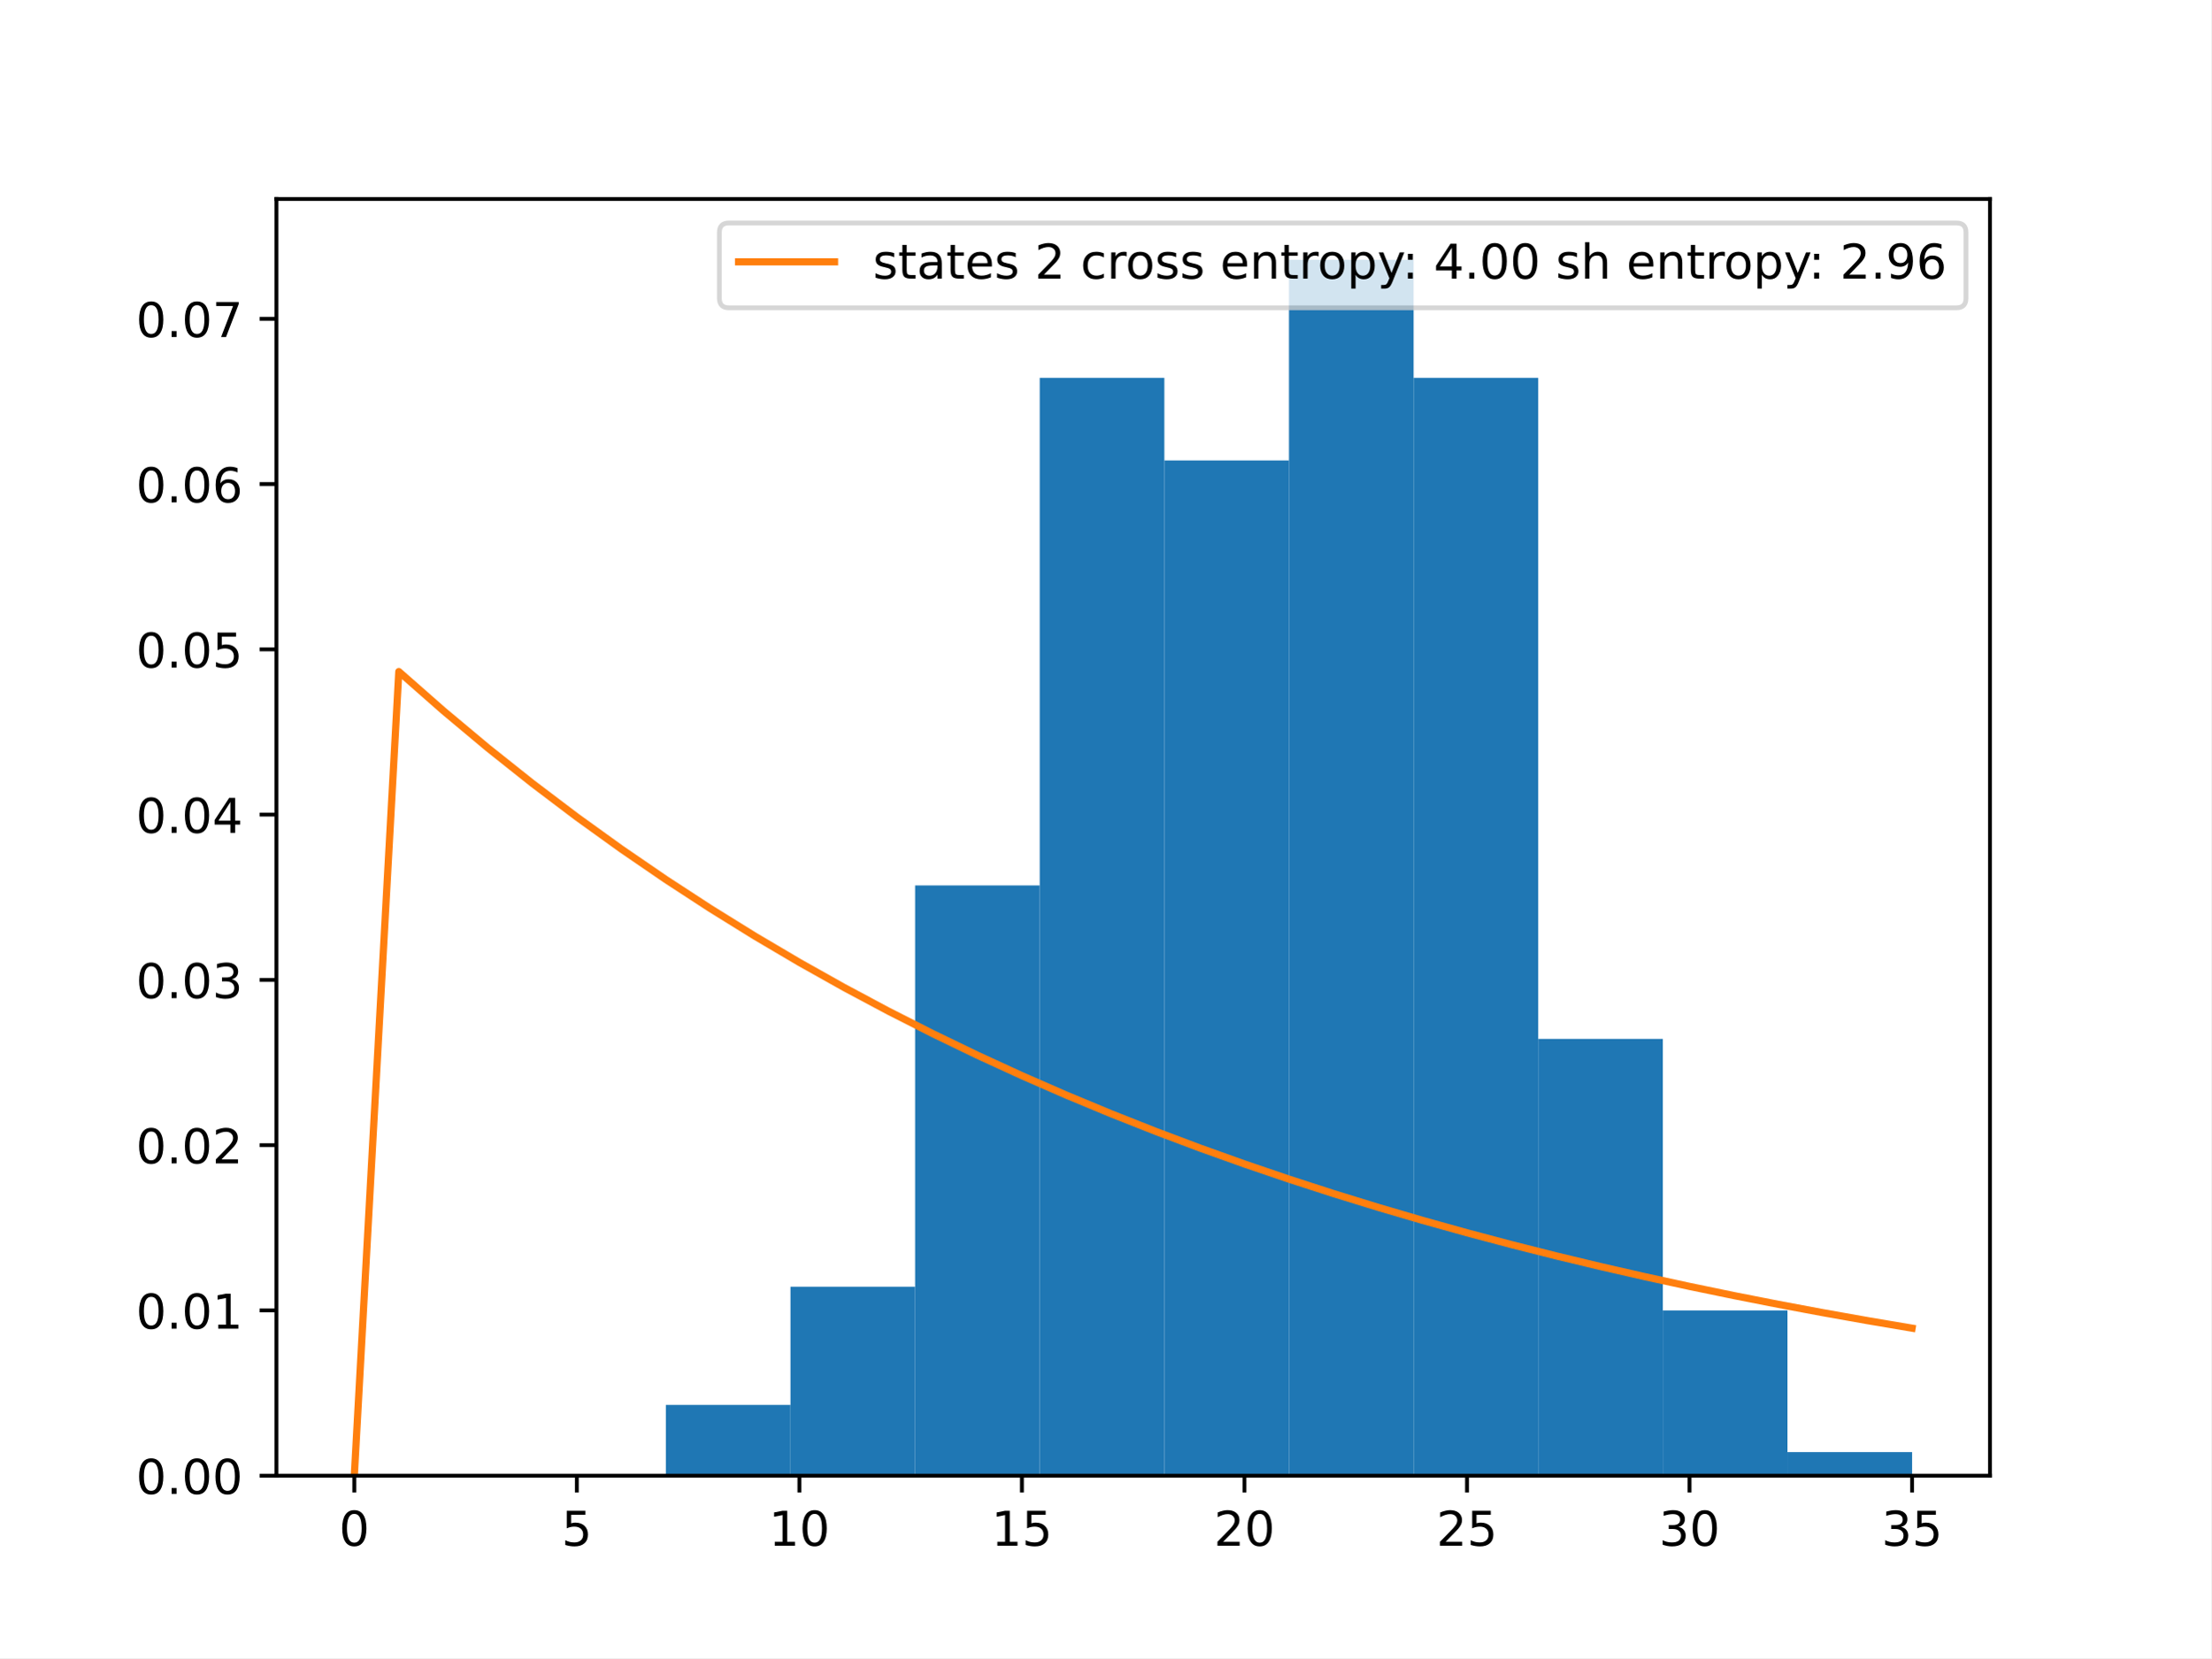
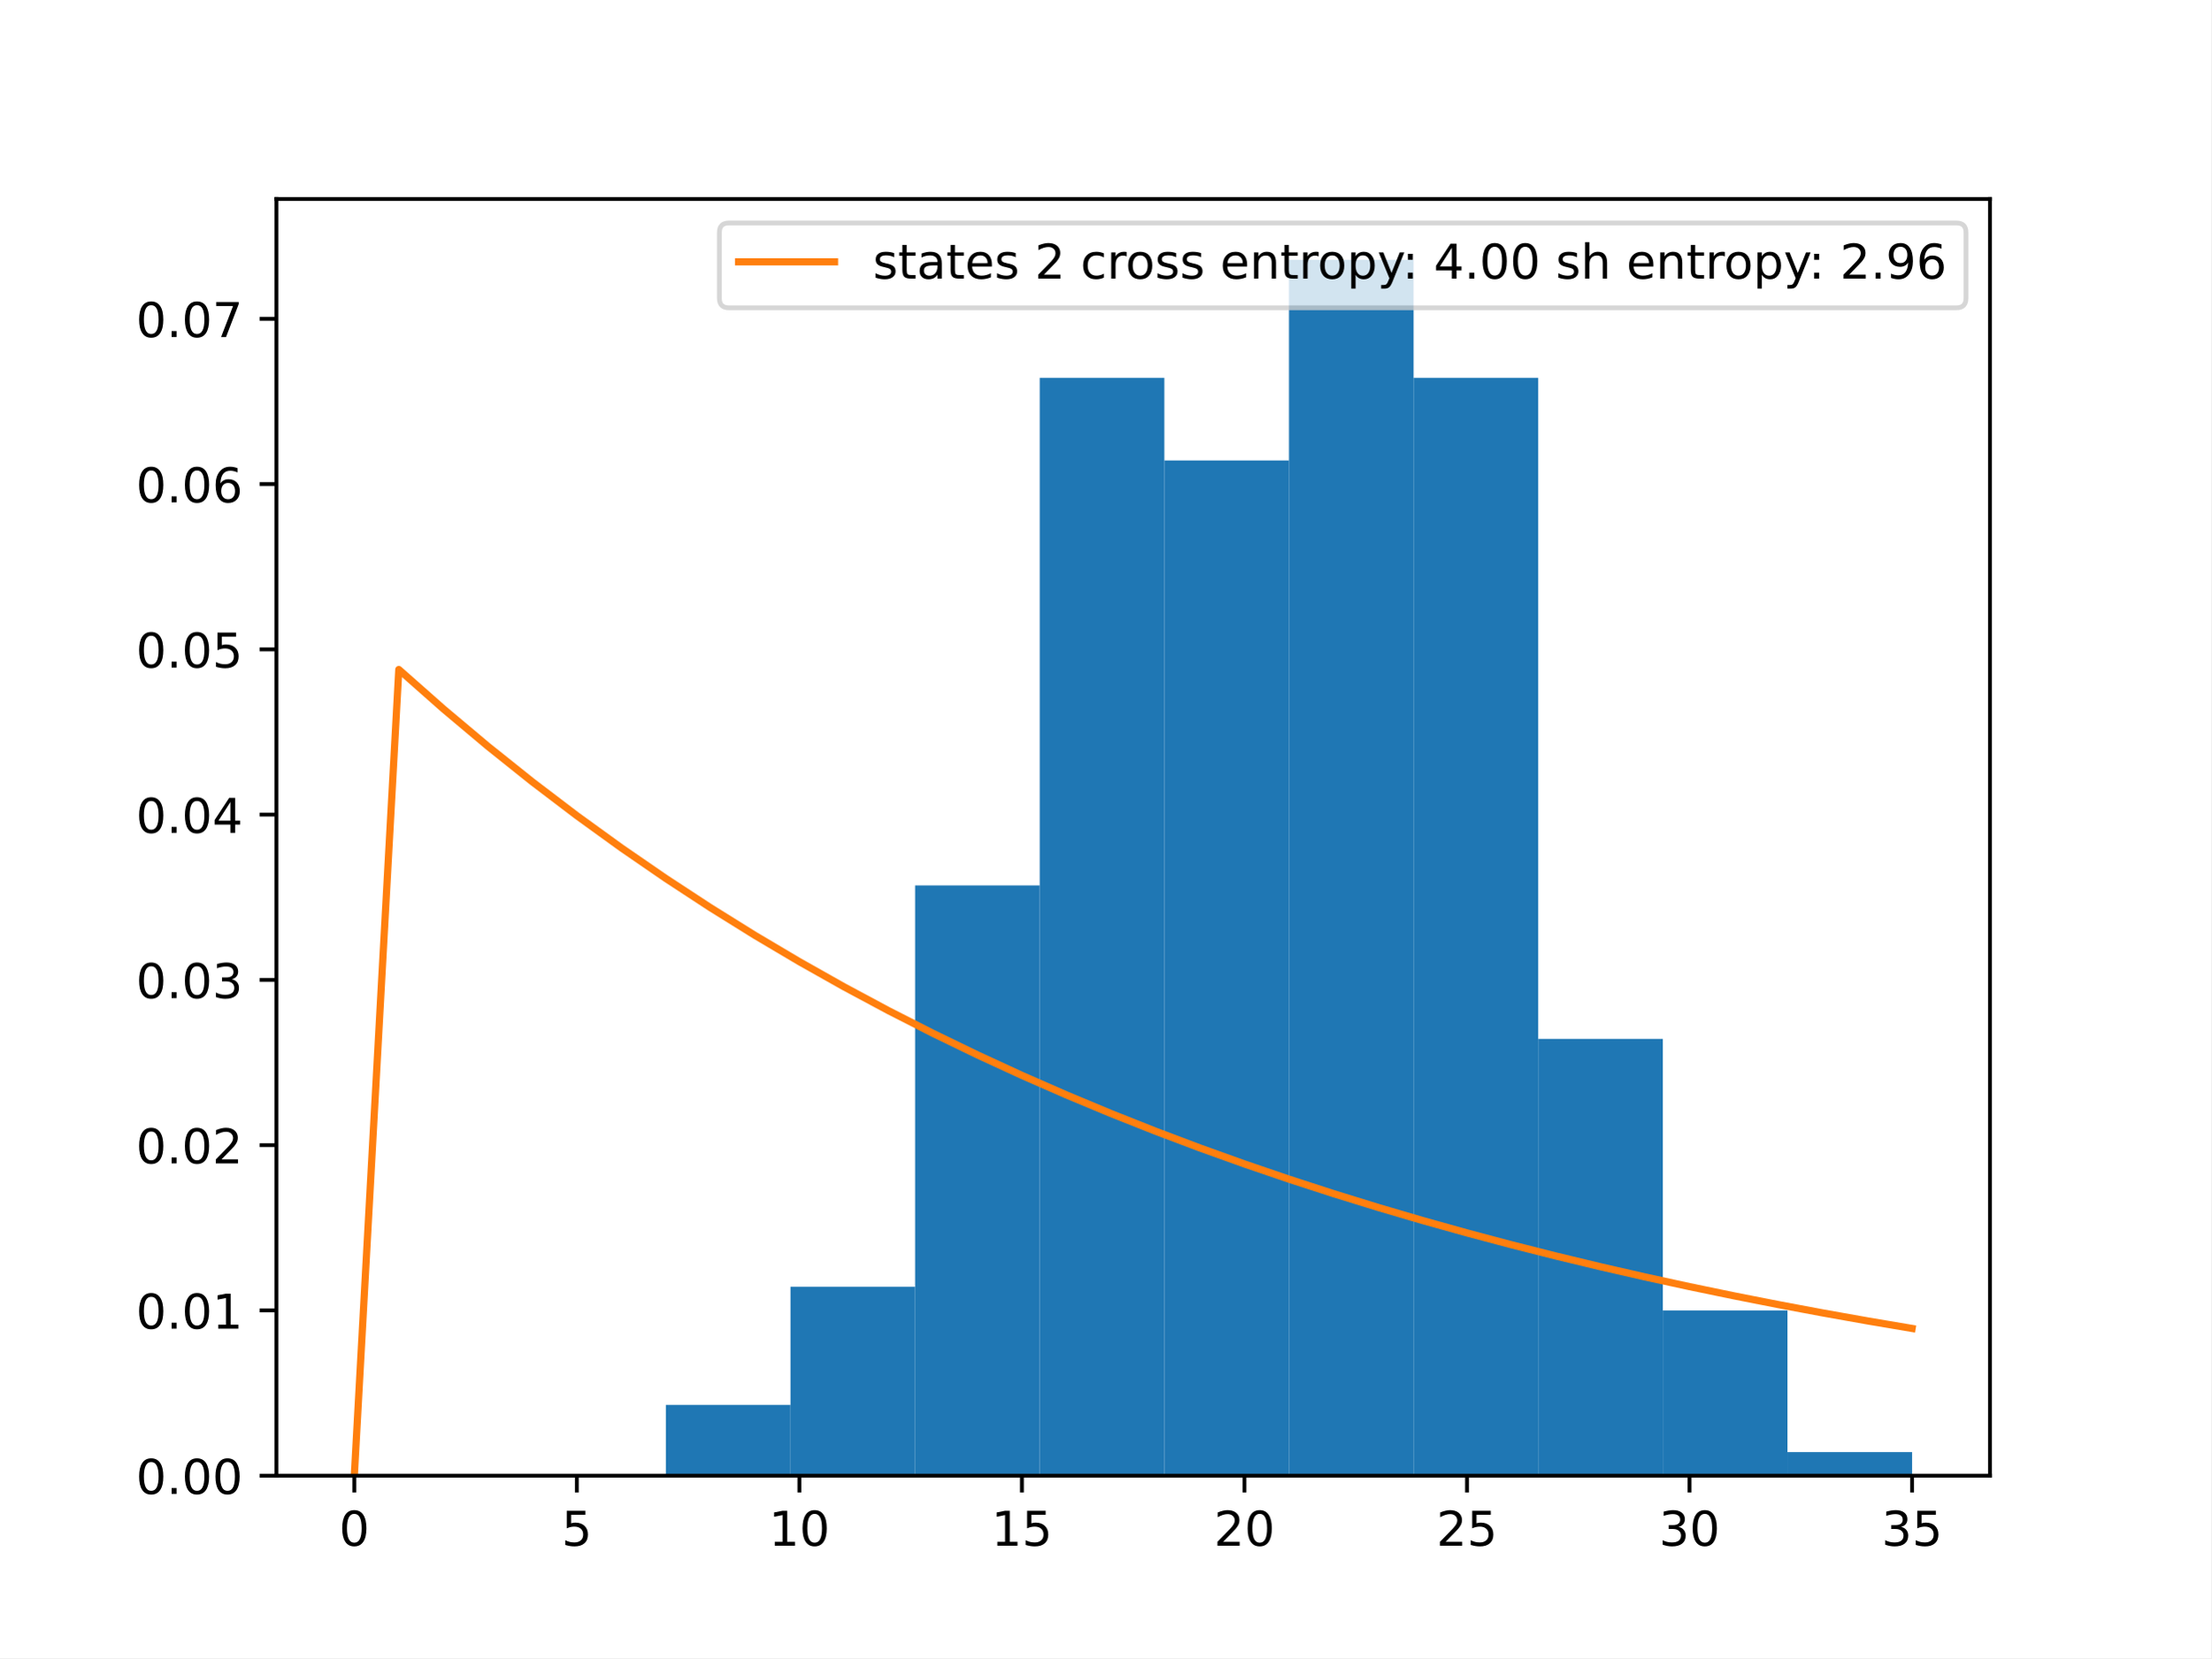
<svg xmlns="http://www.w3.org/2000/svg" xmlns:xlink="http://www.w3.org/1999/xlink" width="460.8pt" height="345.6pt" viewBox="0 0 460.8 345.6" version="1.1">
  <defs>
    <style type="text/css">*{stroke-linejoin: round; stroke-linecap: butt}</style>
  </defs>
  <g id="figure_1">
    <g id="patch_1">
      <path d="M 0 345.6  L 460.8 345.6  L 460.8 0  L 0 0  z " style="fill: #ffffff" />
    </g>
    <g id="axes_1">
      <g id="patch_2">
        <path d="M 57.6 307.584  L 414.72 307.584  L 414.72 41.472  L 57.6 41.472  z " style="fill: #ffffff" />
      </g>
      <g id="patch_3">
-         <path d="M 138.764 307.584  L 164.736 307.584  L 164.736 292.821  L 138.764 292.821  z " clip-path="url(#pe5b0eaf358)" style="fill: #1f77b4" />
+         <path d="M 138.764 307.584  L 164.736 307.584  L 164.736 292.821  L 138.764 292.821  z " clip-path="url(#pd267f442b6)" style="fill: #1f77b4" />
      </g>
      <g id="patch_4">
-         <path d="M 164.736 307.584  L 190.708 307.584  L 190.708 268.215  L 164.736 268.215  z " clip-path="url(#pe5b0eaf358)" style="fill: #1f77b4" />
+         <path d="M 164.736 307.584  L 190.708 307.584  L 190.708 268.215  L 164.736 268.215  z " clip-path="url(#pd267f442b6)" style="fill: #1f77b4" />
      </g>
      <g id="patch_5">
-         <path d="M 190.708 307.584  L 216.681 307.584  L 216.681 184.555  L 190.708 184.555  z " clip-path="url(#pe5b0eaf358)" style="fill: #1f77b4" />
+         <path d="M 190.708 307.584  L 216.681 307.584  L 216.681 184.555  L 190.708 184.555  z " clip-path="url(#pd267f442b6)" style="fill: #1f77b4" />
      </g>
      <g id="patch_6">
-         <path d="M 216.681 307.584  L 242.653 307.584  L 242.653 78.75  L 216.681 78.75  z " clip-path="url(#pe5b0eaf358)" style="fill: #1f77b4" />
+         <path d="M 216.681 307.584  L 242.653 307.584  L 242.653 78.75  L 216.681 78.75  z " clip-path="url(#pd267f442b6)" style="fill: #1f77b4" />
      </g>
      <g id="patch_7">
-         <path d="M 242.653 307.584  L 268.625 307.584  L 268.625 95.974  L 242.653 95.974  z " clip-path="url(#pe5b0eaf358)" style="fill: #1f77b4" />
+         <path d="M 242.653 307.584  L 268.625 307.584  L 268.625 95.974  L 242.653 95.974  z " clip-path="url(#pd267f442b6)" style="fill: #1f77b4" />
      </g>
      <g id="patch_8">
-         <path d="M 268.625 307.584  L 294.598 307.584  L 294.598 54.144  L 268.625 54.144  z " clip-path="url(#pe5b0eaf358)" style="fill: #1f77b4" />
+         <path d="M 268.625 307.584  L 294.598 307.584  L 294.598 54.144  L 268.625 54.144  z " clip-path="url(#pd267f442b6)" style="fill: #1f77b4" />
      </g>
      <g id="patch_9">
-         <path d="M 294.598 307.584  L 320.57 307.584  L 320.57 78.75  L 294.598 78.75  z " clip-path="url(#pe5b0eaf358)" style="fill: #1f77b4" />
+         <path d="M 294.598 307.584  L 320.57 307.584  L 320.57 78.75  L 294.598 78.75  z " clip-path="url(#pd267f442b6)" style="fill: #1f77b4" />
      </g>
      <g id="patch_10">
-         <path d="M 320.57 307.584  L 346.543 307.584  L 346.543 216.542  L 320.57 216.542  z " clip-path="url(#pe5b0eaf358)" style="fill: #1f77b4" />
+         <path d="M 320.57 307.584  L 346.543 307.584  L 346.543 216.542  L 320.57 216.542  z " clip-path="url(#pd267f442b6)" style="fill: #1f77b4" />
      </g>
      <g id="patch_11">
-         <path d="M 346.543 307.584  L 372.515 307.584  L 372.515 273.136  L 346.543 273.136  z " clip-path="url(#pe5b0eaf358)" style="fill: #1f77b4" />
+         <path d="M 346.543 307.584  L 372.515 307.584  L 372.515 273.136  L 346.543 273.136  z " clip-path="url(#pd267f442b6)" style="fill: #1f77b4" />
      </g>
      <g id="patch_12">
-         <path d="M 372.515 307.584  L 398.487 307.584  L 398.487 302.663  L 372.515 302.663  z " clip-path="url(#pe5b0eaf358)" style="fill: #1f77b4" />
+         <path d="M 372.515 307.584  L 398.487 307.584  L 398.487 302.663  L 372.515 302.663  z " clip-path="url(#pd267f442b6)" style="fill: #1f77b4" />
      </g>
      <g id="matplotlib.axis_1">
        <g id="xtick_1">
          <g id="line2d_1">
            <defs>
-               <path id="m9b615644ae" d="M 0 0  L 0 3.5  " style="stroke: #000000; stroke-width: 0.8" />
+               <path id="ma9ef23ccde" d="M 0 0  L 0 3.5  " style="stroke: #000000; stroke-width: 0.8" />
            </defs>
            <g>
-               <use xlink:href="#m9b615644ae" x="73.833" y="307.584" style="stroke: #000000; stroke-width: 0.8" />
+               <use xlink:href="#ma9ef23ccde" x="73.833" y="307.584" style="stroke: #000000; stroke-width: 0.8" />
            </g>
          </g>
          <g id="text_1">
            <g transform="translate(70.65148 322.1824) scale(0.1 -0.1)">
              <defs>
                <path id="DejaVuSans-30" d="M 2034 4250  Q 1547 4250 1301 3770  Q 1056 3291 1056 2328  Q 1056 1369 1301 889  Q 1547 409 2034 409  Q 2525 409 2770 889  Q 3016 1369 3016 2328  Q 3016 3291 2770 3770  Q 2525 4250 2034 4250  z M 2034 4750  Q 2819 4750 3233 4129  Q 3647 3509 3647 2328  Q 3647 1150 3233 529  Q 2819 -91 2034 -91  Q 1250 -91 836 529  Q 422 1150 422 2328  Q 422 3509 836 4129  Q 1250 4750 2034 4750  z " transform="scale(0.015625)" />
              </defs>
              <use xlink:href="#DejaVuSans-30" />
            </g>
          </g>
        </g>
        <g id="xtick_2">
          <g id="line2d_2">
            <g>
-               <use xlink:href="#m9b615644ae" x="120.212" y="307.584" style="stroke: #000000; stroke-width: 0.8" />
+               <use xlink:href="#ma9ef23ccde" x="120.212" y="307.584" style="stroke: #000000; stroke-width: 0.8" />
            </g>
          </g>
          <g id="text_2">
            <g transform="translate(117.0307 322.1824) scale(0.1 -0.1)">
              <defs>
                <path id="DejaVuSans-35" d="M 691 4666  L 3169 4666  L 3169 4134  L 1269 4134  L 1269 2991  Q 1406 3038 1543 3061  Q 1681 3084 1819 3084  Q 2600 3084 3056 2656  Q 3513 2228 3513 1497  Q 3513 744 3044 326  Q 2575 -91 1722 -91  Q 1428 -91 1123 -41  Q 819 9 494 109  L 494 744  Q 775 591 1075 516  Q 1375 441 1709 441  Q 2250 441 2565 725  Q 2881 1009 2881 1497  Q 2881 1984 2565 2268  Q 2250 2553 1709 2553  Q 1456 2553 1204 2497  Q 953 2441 691 2322  L 691 4666  z " transform="scale(0.015625)" />
              </defs>
              <use xlink:href="#DejaVuSans-35" />
            </g>
          </g>
        </g>
        <g id="xtick_3">
          <g id="line2d_3">
            <g>
-               <use xlink:href="#m9b615644ae" x="166.591" y="307.584" style="stroke: #000000; stroke-width: 0.8" />
+               <use xlink:href="#ma9ef23ccde" x="166.591" y="307.584" style="stroke: #000000; stroke-width: 0.8" />
            </g>
          </g>
          <g id="text_3">
            <g transform="translate(160.2287 322.1824) scale(0.1 -0.1)">
              <defs>
                <path id="DejaVuSans-31" d="M 794 531  L 1825 531  L 1825 4091  L 703 3866  L 703 4441  L 1819 4666  L 2450 4666  L 2450 531  L 3481 531  L 3481 0  L 794 0  L 794 531  z " transform="scale(0.015625)" />
              </defs>
              <use xlink:href="#DejaVuSans-31" />
              <use xlink:href="#DejaVuSans-30" x="63.623" />
            </g>
          </g>
        </g>
        <g id="xtick_4">
          <g id="line2d_4">
            <g>
-               <use xlink:href="#m9b615644ae" x="212.97" y="307.584" style="stroke: #000000; stroke-width: 0.8" />
+               <use xlink:href="#ma9ef23ccde" x="212.97" y="307.584" style="stroke: #000000; stroke-width: 0.8" />
            </g>
          </g>
          <g id="text_4">
            <g transform="translate(206.6079 322.1824) scale(0.1 -0.1)">
              <use xlink:href="#DejaVuSans-31" />
              <use xlink:href="#DejaVuSans-35" x="63.623" />
            </g>
          </g>
        </g>
        <g id="xtick_5">
          <g id="line2d_5">
            <g>
-               <use xlink:href="#m9b615644ae" x="259.35" y="307.584" style="stroke: #000000; stroke-width: 0.8" />
+               <use xlink:href="#ma9ef23ccde" x="259.35" y="307.584" style="stroke: #000000; stroke-width: 0.8" />
            </g>
          </g>
          <g id="text_5">
            <g transform="translate(252.9871 322.1824) scale(0.1 -0.1)">
              <defs>
                <path id="DejaVuSans-32" d="M 1228 531  L 3431 531  L 3431 0  L 469 0  L 469 531  Q 828 903 1448 1529  Q 2069 2156 2228 2338  Q 2531 2678 2651 2914  Q 2772 3150 2772 3378  Q 2772 3750 2511 3984  Q 2250 4219 1831 4219  Q 1534 4219 1204 4116  Q 875 4013 500 3803  L 500 4441  Q 881 4594 1212 4672  Q 1544 4750 1819 4750  Q 2544 4750 2975 4387  Q 3406 4025 3406 3419  Q 3406 3131 3298 2873  Q 3191 2616 2906 2266  Q 2828 2175 2409 1742  Q 1991 1309 1228 531  z " transform="scale(0.015625)" />
              </defs>
              <use xlink:href="#DejaVuSans-32" />
              <use xlink:href="#DejaVuSans-30" x="63.623" />
            </g>
          </g>
        </g>
        <g id="xtick_6">
          <g id="line2d_6">
            <g>
-               <use xlink:href="#m9b615644ae" x="305.729" y="307.584" style="stroke: #000000; stroke-width: 0.8" />
+               <use xlink:href="#ma9ef23ccde" x="305.729" y="307.584" style="stroke: #000000; stroke-width: 0.8" />
            </g>
          </g>
          <g id="text_6">
            <g transform="translate(299.3663 322.1824) scale(0.1 -0.1)">
              <use xlink:href="#DejaVuSans-32" />
              <use xlink:href="#DejaVuSans-35" x="63.623" />
            </g>
          </g>
        </g>
        <g id="xtick_7">
          <g id="line2d_7">
            <g>
-               <use xlink:href="#m9b615644ae" x="352.108" y="307.584" style="stroke: #000000; stroke-width: 0.8" />
+               <use xlink:href="#ma9ef23ccde" x="352.108" y="307.584" style="stroke: #000000; stroke-width: 0.8" />
            </g>
          </g>
          <g id="text_7">
            <g transform="translate(345.7456 322.1824) scale(0.1 -0.1)">
              <defs>
                <path id="DejaVuSans-33" d="M 2597 2516  Q 3050 2419 3304 2112  Q 3559 1806 3559 1356  Q 3559 666 3084 287  Q 2609 -91 1734 -91  Q 1441 -91 1130 -33  Q 819 25 488 141  L 488 750  Q 750 597 1062 519  Q 1375 441 1716 441  Q 2309 441 2620 675  Q 2931 909 2931 1356  Q 2931 1769 2642 2001  Q 2353 2234 1838 2234  L 1294 2234  L 1294 2753  L 1863 2753  Q 2328 2753 2575 2939  Q 2822 3125 2822 3475  Q 2822 3834 2567 4026  Q 2313 4219 1838 4219  Q 1578 4219 1281 4162  Q 984 4106 628 3988  L 628 4550  Q 988 4650 1302 4700  Q 1616 4750 1894 4750  Q 2613 4750 3031 4423  Q 3450 4097 3450 3541  Q 3450 3153 3228 2886  Q 3006 2619 2597 2516  z " transform="scale(0.015625)" />
              </defs>
              <use xlink:href="#DejaVuSans-33" />
              <use xlink:href="#DejaVuSans-30" x="63.623" />
            </g>
          </g>
        </g>
        <g id="xtick_8">
          <g id="line2d_8">
            <g>
-               <use xlink:href="#m9b615644ae" x="398.487" y="307.584" style="stroke: #000000; stroke-width: 0.8" />
+               <use xlink:href="#ma9ef23ccde" x="398.487" y="307.584" style="stroke: #000000; stroke-width: 0.8" />
            </g>
          </g>
          <g id="text_8">
            <g transform="translate(392.1248 322.1824) scale(0.1 -0.1)">
              <use xlink:href="#DejaVuSans-33" />
              <use xlink:href="#DejaVuSans-35" x="63.623" />
            </g>
          </g>
        </g>
      </g>
      <g id="matplotlib.axis_2">
        <g id="ytick_1">
          <g id="line2d_9">
            <defs>
-               <path id="md5e4ce2c6f" d="M 0 0  L -3.5 0  " style="stroke: #000000; stroke-width: 0.8" />
+               <path id="m92042c16f7" d="M 0 0  L -3.5 0  " style="stroke: #000000; stroke-width: 0.8" />
            </defs>
            <g>
-               <use xlink:href="#md5e4ce2c6f" x="57.6" y="307.584" style="stroke: #000000; stroke-width: 0.8" />
+               <use xlink:href="#m92042c16f7" x="57.6" y="307.584" style="stroke: #000000; stroke-width: 0.8" />
            </g>
          </g>
          <g id="text_9">
            <g transform="translate(28.33438 311.3832) scale(0.1 -0.1)">
              <defs>
                <path id="DejaVuSans-2e" d="M 684 794  L 1344 794  L 1344 0  L 684 0  L 684 794  z " transform="scale(0.015625)" />
              </defs>
              <use xlink:href="#DejaVuSans-30" />
              <use xlink:href="#DejaVuSans-2e" x="63.623" />
              <use xlink:href="#DejaVuSans-30" x="95.41" />
              <use xlink:href="#DejaVuSans-30" x="159.033" />
            </g>
          </g>
        </g>
        <g id="ytick_2">
          <g id="line2d_10">
            <g>
-               <use xlink:href="#md5e4ce2c6f" x="57.6" y="273.136" style="stroke: #000000; stroke-width: 0.8" />
+               <use xlink:href="#m92042c16f7" x="57.6" y="273.136" style="stroke: #000000; stroke-width: 0.8" />
            </g>
          </g>
          <g id="text_10">
            <g transform="translate(28.33438 276.9351) scale(0.1 -0.1)">
              <use xlink:href="#DejaVuSans-30" />
              <use xlink:href="#DejaVuSans-2e" x="63.623" />
              <use xlink:href="#DejaVuSans-30" x="95.41" />
              <use xlink:href="#DejaVuSans-31" x="159.033" />
            </g>
          </g>
        </g>
        <g id="ytick_3">
          <g id="line2d_11">
            <g>
-               <use xlink:href="#md5e4ce2c6f" x="57.6" y="238.688" style="stroke: #000000; stroke-width: 0.8" />
+               <use xlink:href="#m92042c16f7" x="57.6" y="238.688" style="stroke: #000000; stroke-width: 0.8" />
            </g>
          </g>
          <g id="text_11">
            <g transform="translate(28.33438 242.4869) scale(0.1 -0.1)">
              <use xlink:href="#DejaVuSans-30" />
              <use xlink:href="#DejaVuSans-2e" x="63.623" />
              <use xlink:href="#DejaVuSans-30" x="95.41" />
              <use xlink:href="#DejaVuSans-32" x="159.033" />
            </g>
          </g>
        </g>
        <g id="ytick_4">
          <g id="line2d_12">
            <g>
-               <use xlink:href="#md5e4ce2c6f" x="57.6" y="204.24" style="stroke: #000000; stroke-width: 0.8" />
+               <use xlink:href="#m92042c16f7" x="57.6" y="204.24" style="stroke: #000000; stroke-width: 0.8" />
            </g>
          </g>
          <g id="text_12">
            <g transform="translate(28.33438 208.0388) scale(0.1 -0.1)">
              <use xlink:href="#DejaVuSans-30" />
              <use xlink:href="#DejaVuSans-2e" x="63.623" />
              <use xlink:href="#DejaVuSans-30" x="95.41" />
              <use xlink:href="#DejaVuSans-33" x="159.033" />
            </g>
          </g>
        </g>
        <g id="ytick_5">
          <g id="line2d_13">
            <g>
-               <use xlink:href="#md5e4ce2c6f" x="57.6" y="169.791" style="stroke: #000000; stroke-width: 0.8" />
+               <use xlink:href="#m92042c16f7" x="57.6" y="169.791" style="stroke: #000000; stroke-width: 0.8" />
            </g>
          </g>
          <g id="text_13">
            <g transform="translate(28.33438 173.5906) scale(0.1 -0.1)">
              <defs>
                <path id="DejaVuSans-34" d="M 2419 4116  L 825 1625  L 2419 1625  L 2419 4116  z M 2253 4666  L 3047 4666  L 3047 1625  L 3713 1625  L 3713 1100  L 3047 1100  L 3047 0  L 2419 0  L 2419 1100  L 313 1100  L 313 1709  L 2253 4666  z " transform="scale(0.015625)" />
              </defs>
              <use xlink:href="#DejaVuSans-30" />
              <use xlink:href="#DejaVuSans-2e" x="63.623" />
              <use xlink:href="#DejaVuSans-30" x="95.41" />
              <use xlink:href="#DejaVuSans-34" x="159.033" />
            </g>
          </g>
        </g>
        <g id="ytick_6">
          <g id="line2d_14">
            <g>
-               <use xlink:href="#md5e4ce2c6f" x="57.6" y="135.343" style="stroke: #000000; stroke-width: 0.8" />
+               <use xlink:href="#m92042c16f7" x="57.6" y="135.343" style="stroke: #000000; stroke-width: 0.8" />
            </g>
          </g>
          <g id="text_14">
            <g transform="translate(28.33438 139.1424) scale(0.1 -0.1)">
              <use xlink:href="#DejaVuSans-30" />
              <use xlink:href="#DejaVuSans-2e" x="63.623" />
              <use xlink:href="#DejaVuSans-30" x="95.41" />
              <use xlink:href="#DejaVuSans-35" x="159.033" />
            </g>
          </g>
        </g>
        <g id="ytick_7">
          <g id="line2d_15">
            <g>
-               <use xlink:href="#md5e4ce2c6f" x="57.6" y="100.895" style="stroke: #000000; stroke-width: 0.8" />
+               <use xlink:href="#m92042c16f7" x="57.6" y="100.895" style="stroke: #000000; stroke-width: 0.8" />
            </g>
          </g>
          <g id="text_15">
            <g transform="translate(28.33438 104.6943) scale(0.1 -0.1)">
              <defs>
                <path id="DejaVuSans-36" d="M 2113 2584  Q 1688 2584 1439 2293  Q 1191 2003 1191 1497  Q 1191 994 1439 701  Q 1688 409 2113 409  Q 2538 409 2786 701  Q 3034 994 3034 1497  Q 3034 2003 2786 2293  Q 2538 2584 2113 2584  z M 3366 4563  L 3366 3988  Q 3128 4100 2886 4159  Q 2644 4219 2406 4219  Q 1781 4219 1451 3797  Q 1122 3375 1075 2522  Q 1259 2794 1537 2939  Q 1816 3084 2150 3084  Q 2853 3084 3261 2657  Q 3669 2231 3669 1497  Q 3669 778 3244 343  Q 2819 -91 2113 -91  Q 1303 -91 875 529  Q 447 1150 447 2328  Q 447 3434 972 4092  Q 1497 4750 2381 4750  Q 2619 4750 2861 4703  Q 3103 4656 3366 4563  z " transform="scale(0.015625)" />
              </defs>
              <use xlink:href="#DejaVuSans-30" />
              <use xlink:href="#DejaVuSans-2e" x="63.623" />
              <use xlink:href="#DejaVuSans-30" x="95.41" />
              <use xlink:href="#DejaVuSans-36" x="159.033" />
            </g>
          </g>
        </g>
        <g id="ytick_8">
          <g id="line2d_16">
            <g>
-               <use xlink:href="#md5e4ce2c6f" x="57.6" y="66.447" style="stroke: #000000; stroke-width: 0.8" />
+               <use xlink:href="#m92042c16f7" x="57.6" y="66.447" style="stroke: #000000; stroke-width: 0.8" />
            </g>
          </g>
          <g id="text_16">
            <g transform="translate(28.33438 70.24613) scale(0.1 -0.1)">
              <defs>
                <path id="DejaVuSans-37" d="M 525 4666  L 3525 4666  L 3525 4397  L 1831 0  L 1172 0  L 2766 4134  L 525 4134  L 525 4666  z " transform="scale(0.015625)" />
              </defs>
              <use xlink:href="#DejaVuSans-30" />
              <use xlink:href="#DejaVuSans-2e" x="63.623" />
              <use xlink:href="#DejaVuSans-30" x="95.41" />
              <use xlink:href="#DejaVuSans-37" x="159.033" />
            </g>
          </g>
        </g>
      </g>
      <g id="line2d_17">
-         <path d="M 73.833 307.584  L 83.109 139.973  L 92.384 148.128  L 101.66 155.887  L 110.936 163.268  L 120.212 170.29  L 129.488 176.97  L 138.764 183.325  L 148.039 189.371  L 157.315 195.123  L 166.591 200.595  L 175.867 205.8  L 185.143 210.753  L 194.419 215.464  L 203.695 219.946  L 212.97 224.21  L 222.246 228.267  L 231.522 232.126  L 240.798 235.798  L 250.074 239.291  L 259.35 242.613  L 268.625 245.775  L 277.901 248.782  L 287.177 251.643  L 296.453 254.365  L 305.729 256.954  L 315.005 259.418  L 324.281 261.761  L 333.556 263.991  L 342.832 266.112  L 352.108 268.13  L 361.384 270.05  L 370.66 271.876  L 379.936 273.613  L 389.211 275.266  L 398.487 276.839  " clip-path="url(#pe5b0eaf358)" style="fill: none; stroke: #ff7f0e; stroke-width: 1.5; stroke-linecap: square" />
+         <path d="M 73.833 307.584  L 83.109 139.544  L 92.384 147.741  L 101.66 155.538  L 110.936 162.955  L 120.212 170.01  L 129.488 176.721  L 138.764 183.105  L 148.039 189.177  L 157.315 194.953  L 166.591 200.447  L 175.867 205.673  L 185.143 210.645  L 194.419 215.373  L 203.695 219.871  L 212.97 224.15  L 222.246 228.22  L 231.522 232.091  L 240.798 235.774  L 250.074 239.277  L 259.35 242.609  L 268.625 245.779  L 277.901 248.793  L 287.177 251.661  L 296.453 254.389  L 305.729 256.984  L 315.005 259.452  L 324.281 261.8  L 333.556 264.034  L 342.832 266.158  L 352.108 268.179  L 361.384 270.101  L 370.66 271.929  L 379.936 273.669  L 389.211 275.323  L 398.487 276.897  " clip-path="url(#pd267f442b6)" style="fill: none; stroke: #ff7f0e; stroke-width: 1.5; stroke-linecap: square" />
      </g>
      <g id="patch_13">
        <path d="M 57.6 307.584  L 57.6 41.472  " style="fill: none; stroke: #000000; stroke-width: 0.8; stroke-linejoin: miter; stroke-linecap: square" />
      </g>
      <g id="patch_14">
        <path d="M 414.72 307.584  L 414.72 41.472  " style="fill: none; stroke: #000000; stroke-width: 0.8; stroke-linejoin: miter; stroke-linecap: square" />
      </g>
      <g id="patch_15">
        <path d="M 57.6 307.584  L 414.72 307.584  " style="fill: none; stroke: #000000; stroke-width: 0.8; stroke-linejoin: miter; stroke-linecap: square" />
      </g>
      <g id="patch_16">
        <path d="M 57.6 41.472  L 414.72 41.472  " style="fill: none; stroke: #000000; stroke-width: 0.8; stroke-linejoin: miter; stroke-linecap: square" />
      </g>
      <g id="legend_1">
        <g id="patch_17">
          <path d="M 151.917 64.15  L 407.72 64.15  Q 409.72 64.15 409.72 62.15  L 409.72 48.472  Q 409.72 46.472 407.72 46.472  L 151.917 46.472  Q 149.917 46.472 149.917 48.472  L 149.917 62.15  Q 149.917 64.15 151.917 64.15  z " style="fill: #ffffff; opacity: 0.8; stroke: #cccccc; stroke-linejoin: miter" />
        </g>
        <g id="line2d_18">
          <path d="M 153.917 54.57  L 163.917 54.57  L 173.917 54.57  " style="fill: none; stroke: #ff7f0e; stroke-width: 1.5; stroke-linecap: square" />
        </g>
        <g id="text_17">
          <g transform="translate(181.9169 58.07044) scale(0.1 -0.1)">
            <defs>
              <path id="DejaVuSans-73" d="M 2834 3397  L 2834 2853  Q 2591 2978 2328 3040  Q 2066 3103 1784 3103  Q 1356 3103 1142 2972  Q 928 2841 928 2578  Q 928 2378 1081 2264  Q 1234 2150 1697 2047  L 1894 2003  Q 2506 1872 2764 1633  Q 3022 1394 3022 966  Q 3022 478 2636 193  Q 2250 -91 1575 -91  Q 1294 -91 989 -36  Q 684 19 347 128  L 347 722  Q 666 556 975 473  Q 1284 391 1588 391  Q 1994 391 2212 530  Q 2431 669 2431 922  Q 2431 1156 2273 1281  Q 2116 1406 1581 1522  L 1381 1569  Q 847 1681 609 1914  Q 372 2147 372 2553  Q 372 3047 722 3315  Q 1072 3584 1716 3584  Q 2034 3584 2315 3537  Q 2597 3491 2834 3397  z " transform="scale(0.015625)" />
              <path id="DejaVuSans-74" d="M 1172 4494  L 1172 3500  L 2356 3500  L 2356 3053  L 1172 3053  L 1172 1153  Q 1172 725 1289 603  Q 1406 481 1766 481  L 2356 481  L 2356 0  L 1766 0  Q 1100 0 847 248  Q 594 497 594 1153  L 594 3053  L 172 3053  L 172 3500  L 594 3500  L 594 4494  L 1172 4494  z " transform="scale(0.015625)" />
              <path id="DejaVuSans-61" d="M 2194 1759  Q 1497 1759 1228 1600  Q 959 1441 959 1056  Q 959 750 1161 570  Q 1363 391 1709 391  Q 2188 391 2477 730  Q 2766 1069 2766 1631  L 2766 1759  L 2194 1759  z M 3341 1997  L 3341 0  L 2766 0  L 2766 531  Q 2569 213 2275 61  Q 1981 -91 1556 -91  Q 1019 -91 701 211  Q 384 513 384 1019  Q 384 1609 779 1909  Q 1175 2209 1959 2209  L 2766 2209  L 2766 2266  Q 2766 2663 2505 2880  Q 2244 3097 1772 3097  Q 1472 3097 1187 3025  Q 903 2953 641 2809  L 641 3341  Q 956 3463 1253 3523  Q 1550 3584 1831 3584  Q 2591 3584 2966 3190  Q 3341 2797 3341 1997  z " transform="scale(0.015625)" />
              <path id="DejaVuSans-65" d="M 3597 1894  L 3597 1613  L 953 1613  Q 991 1019 1311 708  Q 1631 397 2203 397  Q 2534 397 2845 478  Q 3156 559 3463 722  L 3463 178  Q 3153 47 2828 -22  Q 2503 -91 2169 -91  Q 1331 -91 842 396  Q 353 884 353 1716  Q 353 2575 817 3079  Q 1281 3584 2069 3584  Q 2775 3584 3186 3129  Q 3597 2675 3597 1894  z M 3022 2063  Q 3016 2534 2758 2815  Q 2500 3097 2075 3097  Q 1594 3097 1305 2825  Q 1016 2553 972 2059  L 3022 2063  z " transform="scale(0.015625)" />
              <path id="DejaVuSans-20" transform="scale(0.015625)" />
              <path id="DejaVuSans-63" d="M 3122 3366  L 3122 2828  Q 2878 2963 2633 3030  Q 2388 3097 2138 3097  Q 1578 3097 1268 2742  Q 959 2388 959 1747  Q 959 1106 1268 751  Q 1578 397 2138 397  Q 2388 397 2633 464  Q 2878 531 3122 666  L 3122 134  Q 2881 22 2623 -34  Q 2366 -91 2075 -91  Q 1284 -91 818 406  Q 353 903 353 1747  Q 353 2603 823 3093  Q 1294 3584 2113 3584  Q 2378 3584 2631 3529  Q 2884 3475 3122 3366  z " transform="scale(0.015625)" />
              <path id="DejaVuSans-72" d="M 2631 2963  Q 2534 3019 2420 3045  Q 2306 3072 2169 3072  Q 1681 3072 1420 2755  Q 1159 2438 1159 1844  L 1159 0  L 581 0  L 581 3500  L 1159 3500  L 1159 2956  Q 1341 3275 1631 3429  Q 1922 3584 2338 3584  Q 2397 3584 2469 3576  Q 2541 3569 2628 3553  L 2631 2963  z " transform="scale(0.015625)" />
              <path id="DejaVuSans-6f" d="M 1959 3097  Q 1497 3097 1228 2736  Q 959 2375 959 1747  Q 959 1119 1226 758  Q 1494 397 1959 397  Q 2419 397 2687 759  Q 2956 1122 2956 1747  Q 2956 2369 2687 2733  Q 2419 3097 1959 3097  z M 1959 3584  Q 2709 3584 3137 3096  Q 3566 2609 3566 1747  Q 3566 888 3137 398  Q 2709 -91 1959 -91  Q 1206 -91 779 398  Q 353 888 353 1747  Q 353 2609 779 3096  Q 1206 3584 1959 3584  z " transform="scale(0.015625)" />
              <path id="DejaVuSans-6e" d="M 3513 2113  L 3513 0  L 2938 0  L 2938 2094  Q 2938 2591 2744 2837  Q 2550 3084 2163 3084  Q 1697 3084 1428 2787  Q 1159 2491 1159 1978  L 1159 0  L 581 0  L 581 3500  L 1159 3500  L 1159 2956  Q 1366 3272 1645 3428  Q 1925 3584 2291 3584  Q 2894 3584 3203 3211  Q 3513 2838 3513 2113  z " transform="scale(0.015625)" />
              <path id="DejaVuSans-70" d="M 1159 525  L 1159 -1331  L 581 -1331  L 581 3500  L 1159 3500  L 1159 2969  Q 1341 3281 1617 3432  Q 1894 3584 2278 3584  Q 2916 3584 3314 3078  Q 3713 2572 3713 1747  Q 3713 922 3314 415  Q 2916 -91 2278 -91  Q 1894 -91 1617 61  Q 1341 213 1159 525  z M 3116 1747  Q 3116 2381 2855 2742  Q 2594 3103 2138 3103  Q 1681 3103 1420 2742  Q 1159 2381 1159 1747  Q 1159 1113 1420 752  Q 1681 391 2138 391  Q 2594 391 2855 752  Q 3116 1113 3116 1747  z " transform="scale(0.015625)" />
              <path id="DejaVuSans-79" d="M 2059 -325  Q 1816 -950 1584 -1140  Q 1353 -1331 966 -1331  L 506 -1331  L 506 -850  L 844 -850  Q 1081 -850 1212 -737  Q 1344 -625 1503 -206  L 1606 56  L 191 3500  L 800 3500  L 1894 763  L 2988 3500  L 3597 3500  L 2059 -325  z " transform="scale(0.015625)" />
              <path id="DejaVuSans-3a" d="M 750 794  L 1409 794  L 1409 0  L 750 0  L 750 794  z M 750 3309  L 1409 3309  L 1409 2516  L 750 2516  L 750 3309  z " transform="scale(0.015625)" />
              <path id="DejaVuSans-68" d="M 3513 2113  L 3513 0  L 2938 0  L 2938 2094  Q 2938 2591 2744 2837  Q 2550 3084 2163 3084  Q 1697 3084 1428 2787  Q 1159 2491 1159 1978  L 1159 0  L 581 0  L 581 4863  L 1159 4863  L 1159 2956  Q 1366 3272 1645 3428  Q 1925 3584 2291 3584  Q 2894 3584 3203 3211  Q 3513 2838 3513 2113  z " transform="scale(0.015625)" />
              <path id="DejaVuSans-39" d="M 703 97  L 703 672  Q 941 559 1184 500  Q 1428 441 1663 441  Q 2288 441 2617 861  Q 2947 1281 2994 2138  Q 2813 1869 2534 1725  Q 2256 1581 1919 1581  Q 1219 1581 811 2004  Q 403 2428 403 3163  Q 403 3881 828 4315  Q 1253 4750 1959 4750  Q 2769 4750 3195 4129  Q 3622 3509 3622 2328  Q 3622 1225 3098 567  Q 2575 -91 1691 -91  Q 1453 -91 1209 -44  Q 966 3 703 97  z M 1959 2075  Q 2384 2075 2632 2365  Q 2881 2656 2881 3163  Q 2881 3666 2632 3958  Q 2384 4250 1959 4250  Q 1534 4250 1286 3958  Q 1038 3666 1038 3163  Q 1038 2656 1286 2365  Q 1534 2075 1959 2075  z " transform="scale(0.015625)" />
            </defs>
            <use xlink:href="#DejaVuSans-73" />
            <use xlink:href="#DejaVuSans-74" x="52.1" />
            <use xlink:href="#DejaVuSans-61" x="91.309" />
            <use xlink:href="#DejaVuSans-74" x="152.588" />
            <use xlink:href="#DejaVuSans-65" x="191.797" />
            <use xlink:href="#DejaVuSans-73" x="253.32" />
            <use xlink:href="#DejaVuSans-20" x="305.42" />
            <use xlink:href="#DejaVuSans-32" x="337.207" />
            <use xlink:href="#DejaVuSans-20" x="400.83" />
            <use xlink:href="#DejaVuSans-63" x="432.617" />
            <use xlink:href="#DejaVuSans-72" x="487.598" />
            <use xlink:href="#DejaVuSans-6f" x="526.461" />
            <use xlink:href="#DejaVuSans-73" x="587.643" />
            <use xlink:href="#DejaVuSans-73" x="639.742" />
            <use xlink:href="#DejaVuSans-20" x="691.842" />
            <use xlink:href="#DejaVuSans-65" x="723.629" />
            <use xlink:href="#DejaVuSans-6e" x="785.152" />
            <use xlink:href="#DejaVuSans-74" x="848.531" />
            <use xlink:href="#DejaVuSans-72" x="887.74" />
            <use xlink:href="#DejaVuSans-6f" x="926.604" />
            <use xlink:href="#DejaVuSans-70" x="987.785" />
            <use xlink:href="#DejaVuSans-79" x="1051.262" />
            <use xlink:href="#DejaVuSans-3a" x="1103.191" />
            <use xlink:href="#DejaVuSans-20" x="1136.883" />
            <use xlink:href="#DejaVuSans-34" x="1168.67" />
            <use xlink:href="#DejaVuSans-2e" x="1232.293" />
            <use xlink:href="#DejaVuSans-30" x="1264.08" />
            <use xlink:href="#DejaVuSans-30" x="1327.703" />
            <use xlink:href="#DejaVuSans-20" x="1391.326" />
            <use xlink:href="#DejaVuSans-73" x="1423.113" />
            <use xlink:href="#DejaVuSans-68" x="1475.213" />
            <use xlink:href="#DejaVuSans-20" x="1538.592" />
            <use xlink:href="#DejaVuSans-65" x="1570.379" />
            <use xlink:href="#DejaVuSans-6e" x="1631.902" />
            <use xlink:href="#DejaVuSans-74" x="1695.281" />
            <use xlink:href="#DejaVuSans-72" x="1734.49" />
            <use xlink:href="#DejaVuSans-6f" x="1773.354" />
            <use xlink:href="#DejaVuSans-70" x="1834.535" />
            <use xlink:href="#DejaVuSans-79" x="1898.012" />
            <use xlink:href="#DejaVuSans-3a" x="1949.941" />
            <use xlink:href="#DejaVuSans-20" x="1983.633" />
            <use xlink:href="#DejaVuSans-32" x="2015.42" />
            <use xlink:href="#DejaVuSans-2e" x="2079.043" />
            <use xlink:href="#DejaVuSans-39" x="2110.83" />
            <use xlink:href="#DejaVuSans-36" x="2174.453" />
          </g>
        </g>
      </g>
    </g>
  </g>
  <defs>
-     <clipPath id="pe5b0eaf358">
+     <clipPath id="pd267f442b6">
      <rect x="57.6" y="41.472" width="357.12" height="266.112" />
    </clipPath>
  </defs>
</svg>
